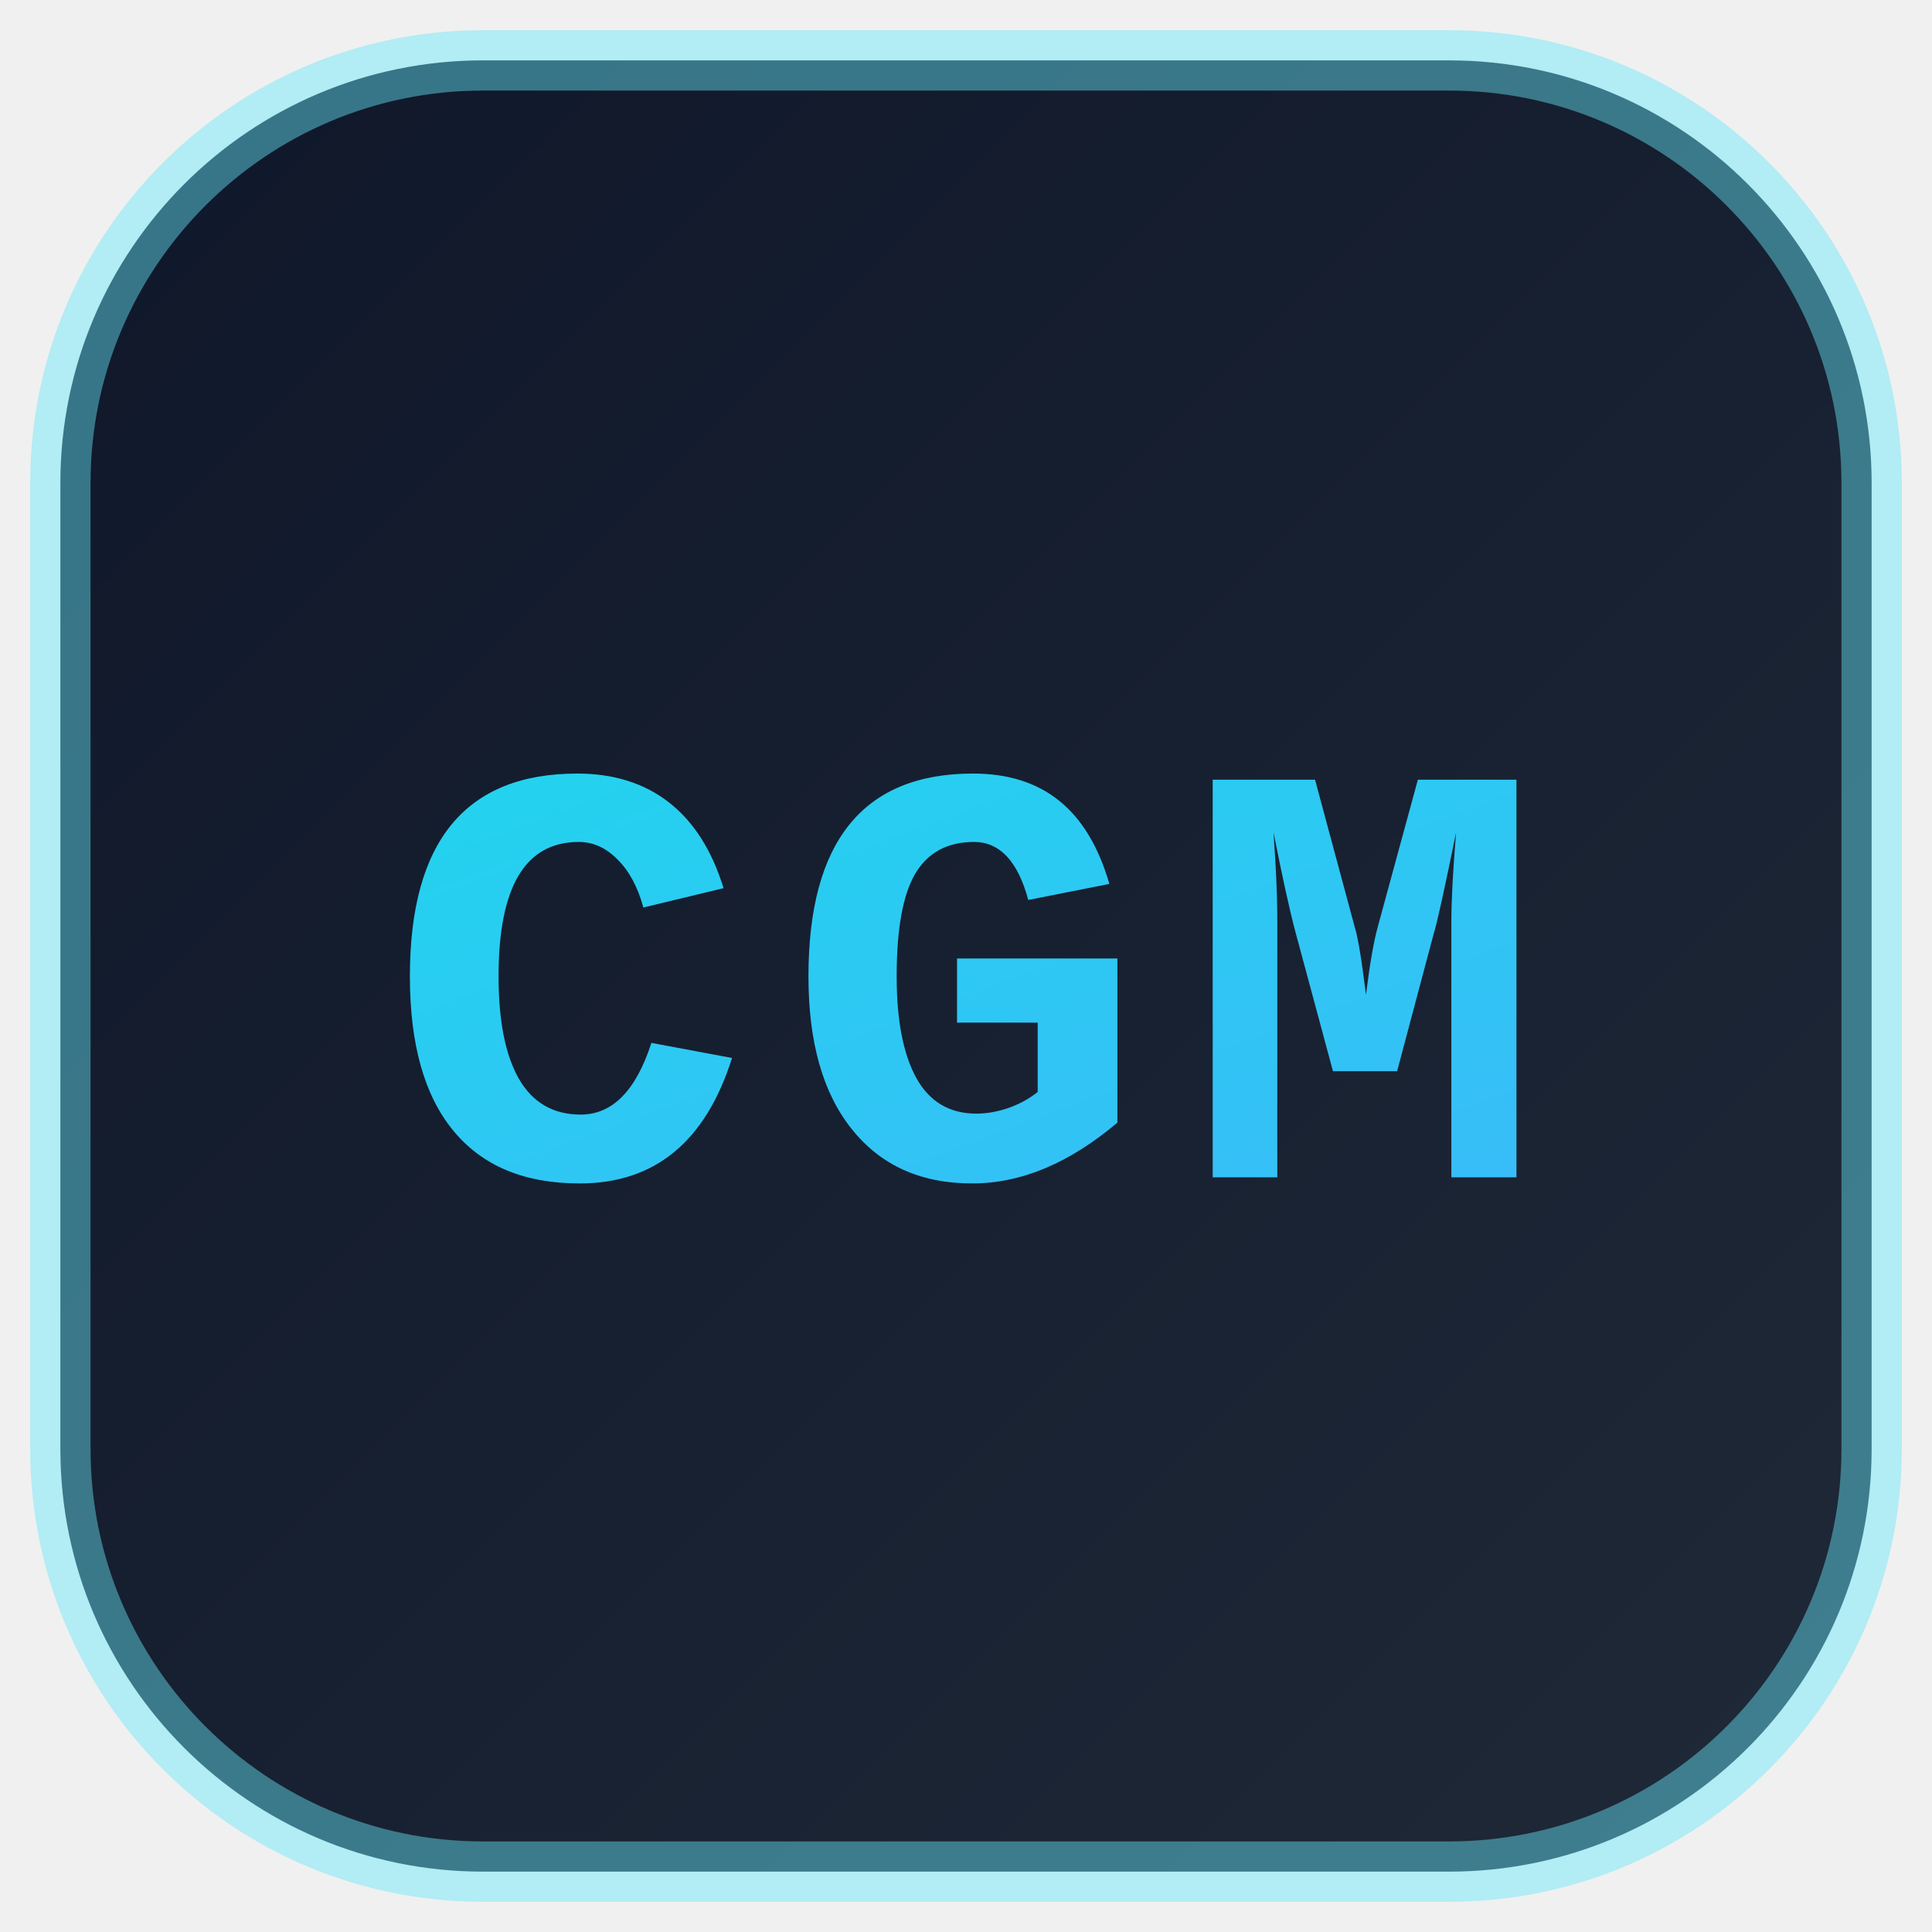
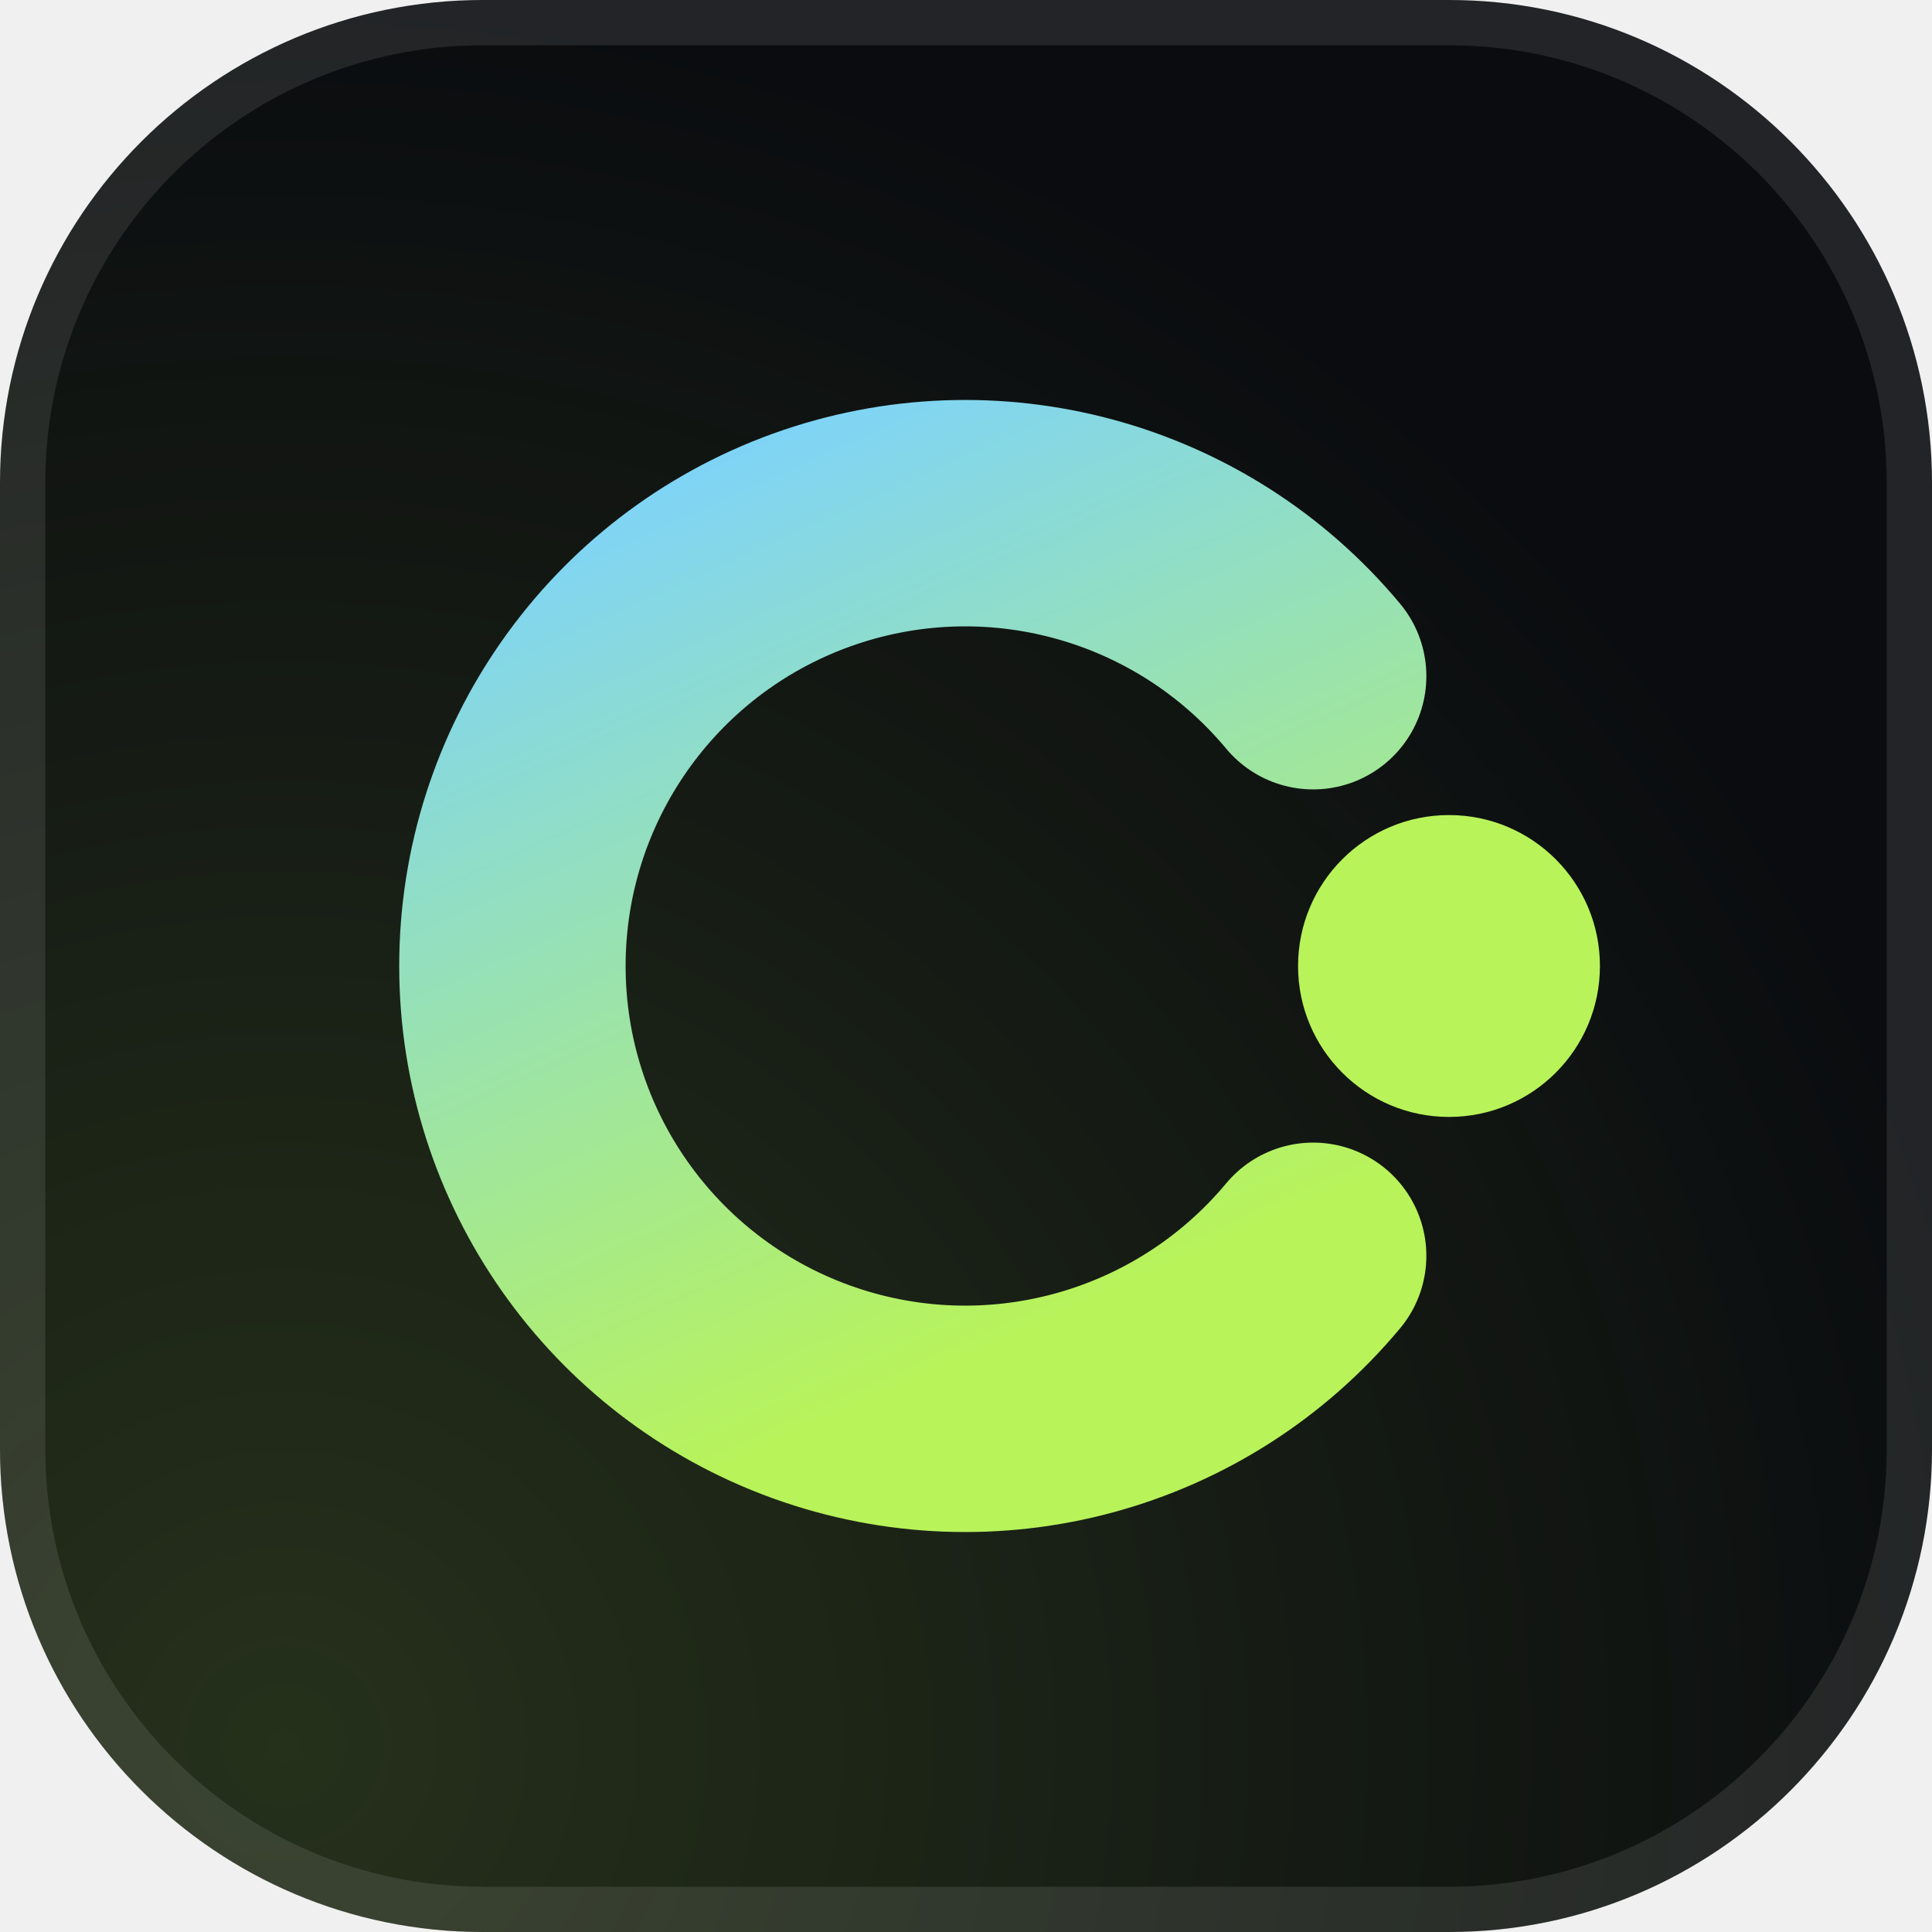
- <svg xmlns="http://www.w3.org/2000/svg" viewBox="0 0 64 64" role="img" aria-label="CGM logo">
+ <svg xmlns="http://www.w3.org/2000/svg" viewBox="0 0 64 64" role="img" aria-label="Calvin Gacheru Mwangi">
  <defs>
-     <linearGradient id="bgGrad" x1="0" y1="0" x2="1" y2="1">
-       <stop offset="0%" stop-color="#0f172a" />
-       <stop offset="100%" stop-color="#1f2937" />
-     </linearGradient>
-     <linearGradient id="textGrad" x1="0" y1="0" x2="1" y2="1">
-       <stop offset="0%" stop-color="#22d3ee" />
-       <stop offset="100%" stop-color="#38bdf8" />
+     <radialGradient id="glow" cx="0.15" cy="0.9" r="0.9">
+       <stop offset="0" stop-color="#B8F35A" stop-opacity=".16" />
+       <stop offset="1" stop-color="#B8F35A" stop-opacity="0" />
+     </radialGradient>
+     <linearGradient id="arc" x1="0" y1="0" x2="0.4" y2="1">
+       <stop offset="0" stop-color="#7DD3FC" />
+       <stop offset="1" stop-color="#B8F35A" />
    </linearGradient>
  </defs>
-   <rect x="2" y="2" width="60" height="60" rx="14" fill="url(#bgGrad)" />
-   <rect x="2" y="2" width="60" height="60" rx="14" fill="none" stroke="#67e8f9" stroke-opacity="0.45" stroke-width="2" />
-   <text x="32" y="39" text-anchor="middle" font-family="'Space Mono', 'Courier New', monospace" font-size="20" font-weight="700" fill="url(#textGrad)" letter-spacing="1.2">CGM</text>
+   <rect width="64" height="64" rx="16" fill="#0A0C0F" />
+   <rect width="64" height="64" rx="16" fill="url(#glow)" />
+   <rect x=".75" y=".75" width="62.5" height="62.5" rx="15.25" fill="none" stroke="#fff" stroke-opacity=".1" stroke-width="1.5" />
+   <path d="M43.5 22.4A15 15 0 1 0 43.5 41.6" fill="none" stroke="url(#arc)" stroke-width="7.5" stroke-linecap="round" />
+   <circle cx="48" cy="32" r="5" fill="#B8F35A" />
</svg>
